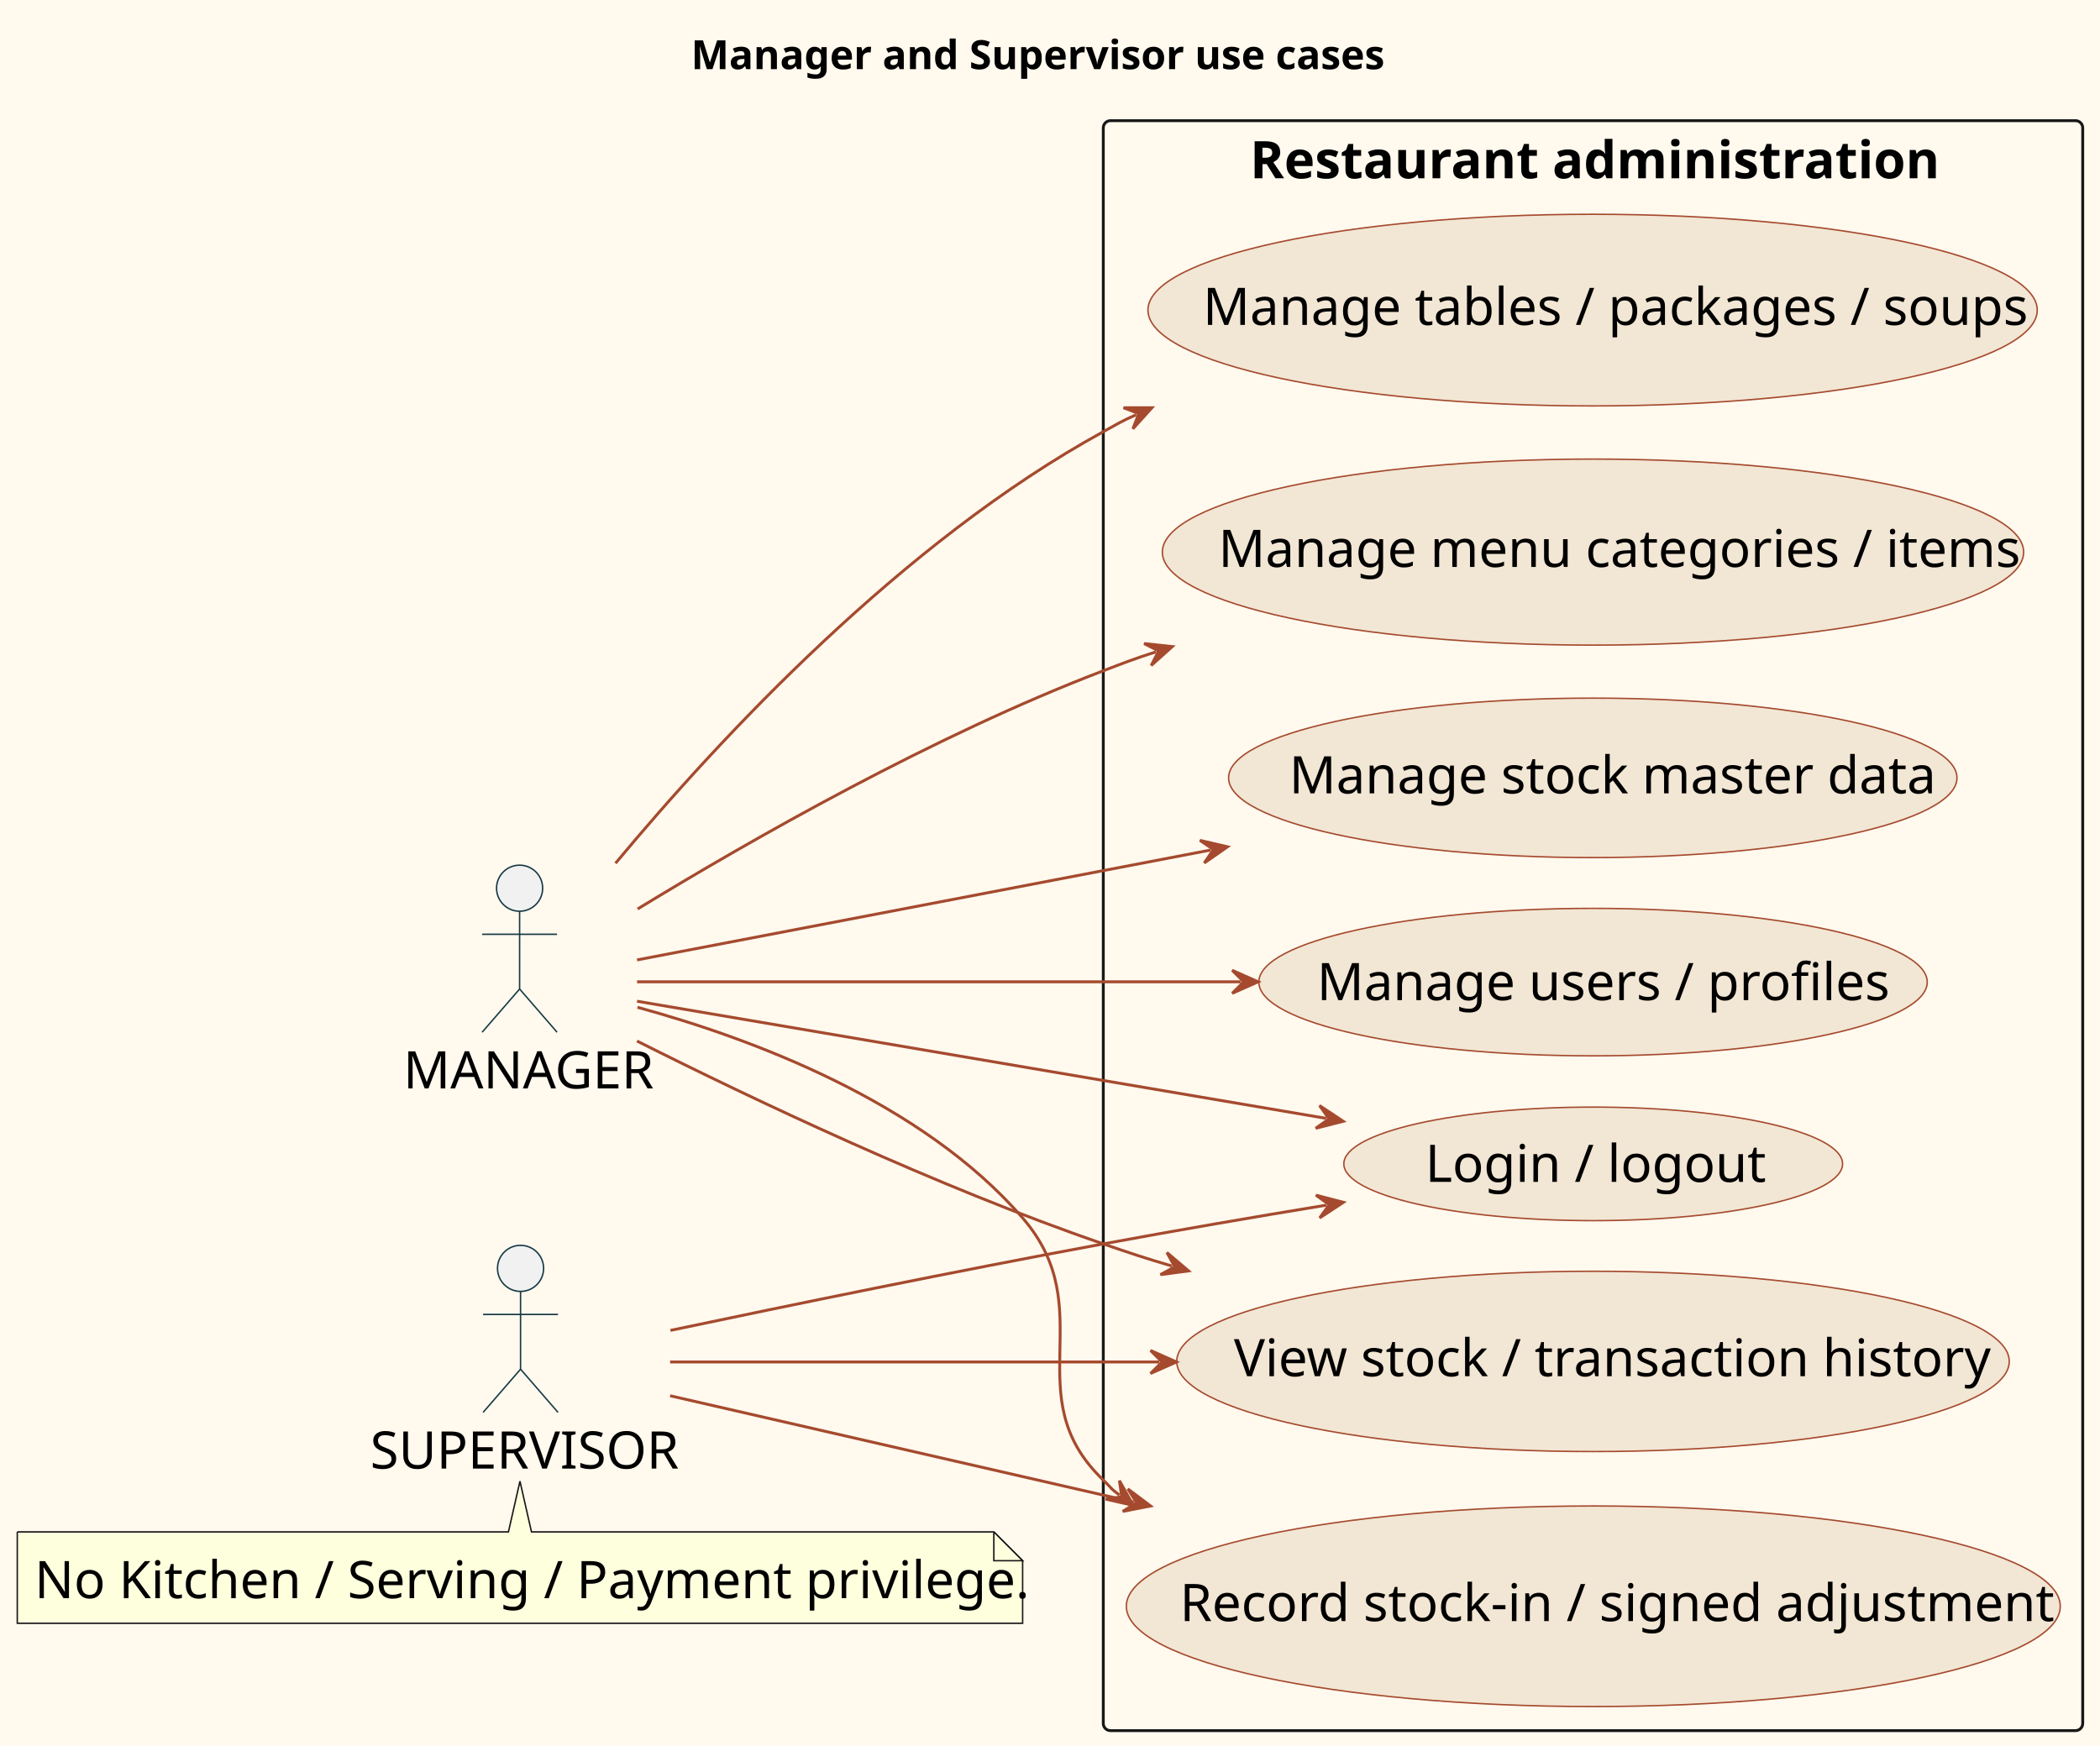
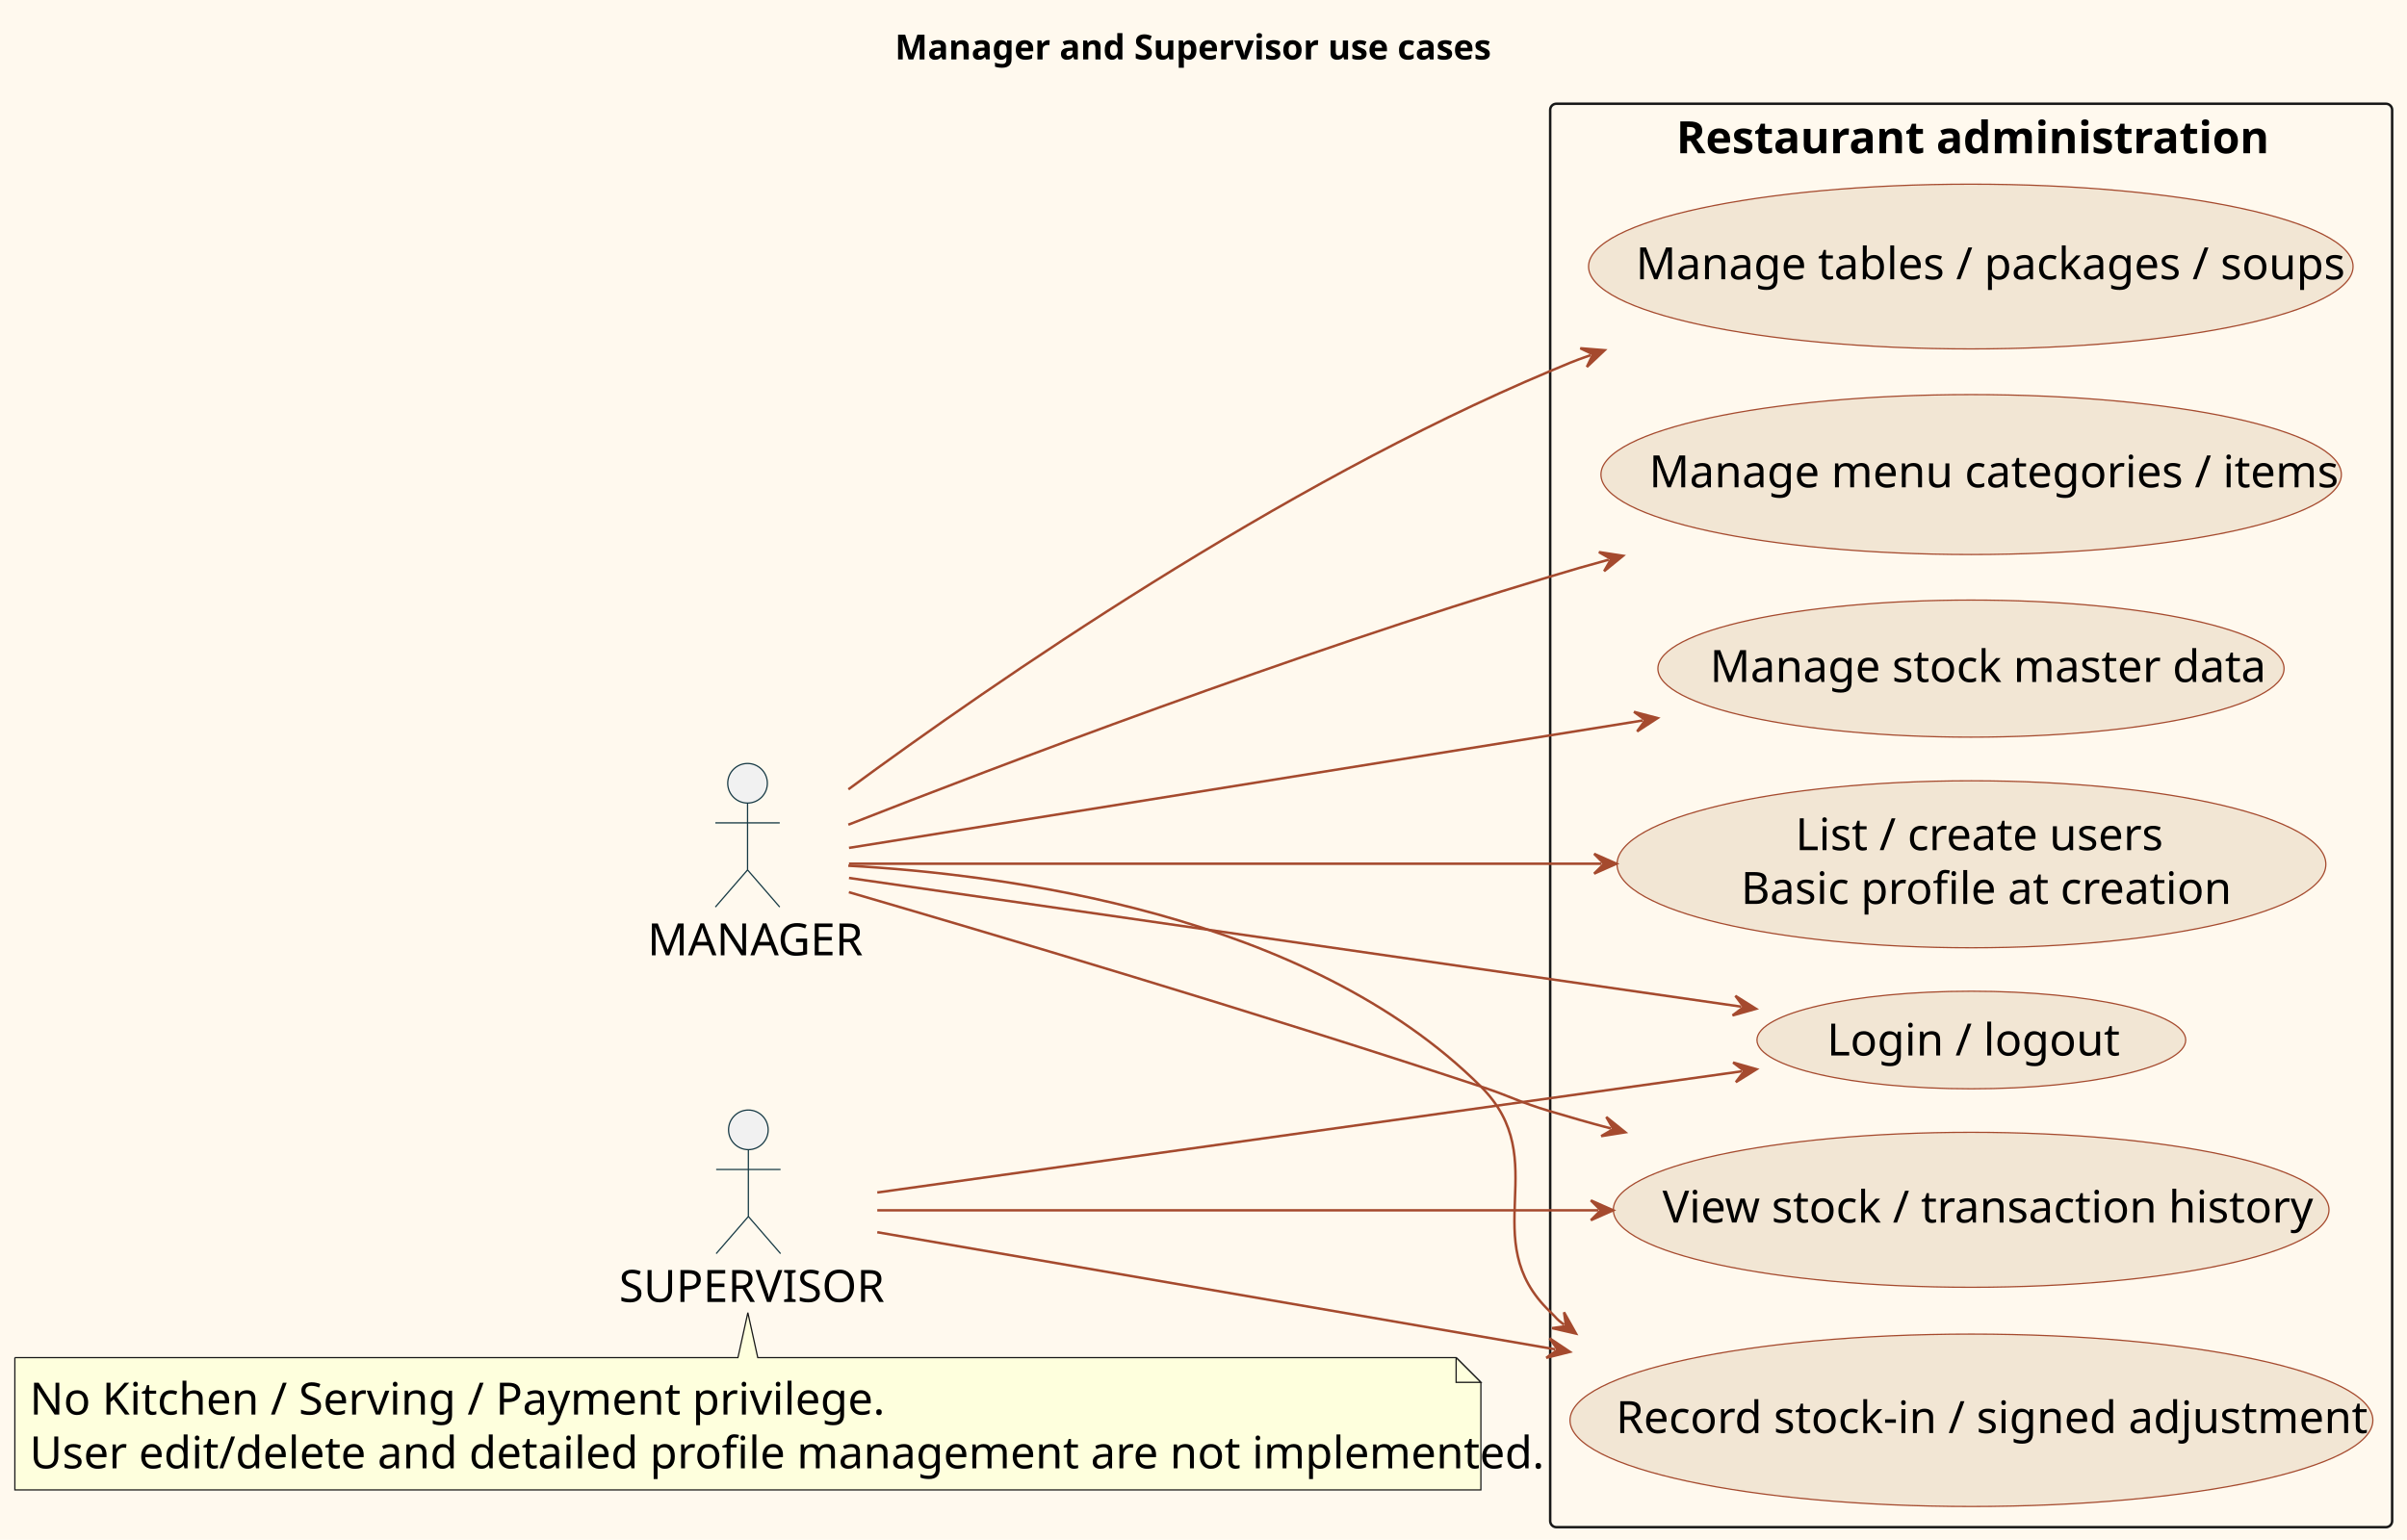
- <svg xmlns="http://www.w3.org/2000/svg" contentStyleType="text/css" data-diagram-type="DESCRIPTION" height="606px" preserveAspectRatio="none" style="width:729px;height:606px;background:#FFF9EE;" version="1.1" viewBox="0 0 729 606" width="729px" zoomAndPan="magnify">
+ <svg xmlns="http://www.w3.org/2000/svg" contentStyleType="text/css" data-diagram-type="DESCRIPTION" height="622px" preserveAspectRatio="none" style="width:972px;height:622px;background:#FFF9EE;" version="1.1" viewBox="0 0 972 622" width="972px" zoomAndPan="magnify">
  <defs />
  <g>
-     <rect fill="#FFF9EE" height="606" style="stroke:transparent;stroke-width:1;" width="729" x="0" y="0" />
-     <text fill="#000000" font-family="Tahoma" font-size="14" font-weight="bold" lengthAdjust="spacing" textLength="242.211" x="239.894" y="24.007">Manager and Supervisor use cases</text>
+     <rect fill="#FFF9EE" height="622" style="stroke:transparent;stroke-width:1;" width="972" x="0" y="0" />
+     <text fill="#000000" font-family="Tahoma" font-size="14" font-weight="bold" lengthAdjust="spacing" textLength="242.211" x="361.394" y="24.007">Manager and Supervisor use cases</text>
    <g id="cluster_Restaurant administration">
-       <rect fill="transparent" height="559" rx="2.5" ry="2.5" style="stroke:#181818;stroke-width:1;" width="340" x="383" y="41.898" />
-       <text fill="#000000" font-family="Tahoma" font-size="18" font-weight="bold" lengthAdjust="spacing" textLength="238.175" x="433.913" y="61.907">Restaurant administration</text>
+       <rect fill="transparent" height="575" rx="2.5" ry="2.5" style="stroke:#181818;stroke-width:1;" width="340" x="626" y="41.898" />
+       <text fill="#000000" font-family="Tahoma" font-size="18" font-weight="bold" lengthAdjust="spacing" textLength="238.175" x="676.913" y="61.907">Restaurant administration</text>
    </g>
    <g id="elem_Manager">
-       <ellipse cx="180.377" cy="308.398" fill="#F1F1F1" rx="8" ry="8" style="stroke:#173A45;stroke-width:0.5;" />
-       <path d="M180.377,316.398 L180.377,343.398 M167.377,324.398 L193.377,324.398 M180.377,343.398 L167.377,358.398 M180.377,343.398 L193.377,358.398 " fill="transparent" style="stroke:#173A45;stroke-width:0.5;" />
-       <text fill="#000000" font-family="Tahoma" font-size="18" lengthAdjust="spacing" textLength="80.754" x="140" y="377.907">MANAGER</text>
+       <ellipse cx="301.877" cy="316.398" fill="#F1F1F1" rx="8" ry="8" style="stroke:#173A45;stroke-width:0.5;" />
+       <path d="M301.877,324.398 L301.877,351.398 M288.877,332.398 L314.877,332.398 M301.877,351.398 L288.877,366.398 M301.877,351.398 L314.877,366.398 " fill="transparent" style="stroke:#173A45;stroke-width:0.5;" />
+       <text fill="#000000" font-family="Tahoma" font-size="18" lengthAdjust="spacing" textLength="80.754" x="261.5" y="385.907">MANAGER</text>
    </g>
    <g id="elem_Supervisor">
-       <ellipse cx="180.707" cy="440.398" fill="#F1F1F1" rx="8" ry="8" style="stroke:#173A45;stroke-width:0.5;" />
-       <path d="M180.707,448.398 L180.707,475.398 M167.707,456.398 L193.707,456.398 M180.707,475.398 L167.707,490.398 M180.707,475.398 L193.707,490.398 " fill="transparent" style="stroke:#173A45;stroke-width:0.5;" />
-       <text fill="#000000" font-family="Tahoma" font-size="18" lengthAdjust="spacing" textLength="104.414" x="128.5" y="509.907">SUPERVISOR</text>
+       <ellipse cx="302.207" cy="456.398" fill="#F1F1F1" rx="8" ry="8" style="stroke:#173A45;stroke-width:0.5;" />
+       <path d="M302.207,464.398 L302.207,491.398 M289.207,472.398 L315.207,472.398 M302.207,491.398 L289.207,506.398 M302.207,491.398 L315.207,506.398 " fill="transparent" style="stroke:#173A45;stroke-width:0.5;" />
+       <text fill="#000000" font-family="Tahoma" font-size="18" lengthAdjust="spacing" textLength="104.414" x="250" y="525.907">SUPERVISOR</text>
    </g>
    <g id="elem_GMN22">
-       <path d="M6,531.898 L6,563.625 A0,0 0 0 0 6,563.625 L354.999,563.625 A0,0 0 0 0 354.999,563.625 L354.999,541.898 L344.999,531.898 L184.5,531.898 L180.5,514.303 L176.5,531.898 L6,531.898 A0,0 0 0 0 6,531.898 " fill="#FEFFDD" style="stroke:#181818;stroke-width:0.5;" />
-       <path d="M344.999,531.898 L344.999,541.898 L354.999,541.898 L344.999,531.898 " fill="#FEFFDD" style="stroke:#181818;stroke-width:0.5;" />
-       <text fill="#000000" font-family="Tahoma" font-size="18" lengthAdjust="spacing" textLength="327.999" x="12" y="554.907">No Kitchen / Serving / Payment privilege.</text>
+       <path d="M6,548.398 L6,601.852 A0,0 0 0 0 6,601.852 L598.017,601.852 A0,0 0 0 0 598.017,601.852 L598.017,558.398 L588.017,548.398 L306,548.398 L302,530.242 L298,548.398 L6,548.398 A0,0 0 0 0 6,548.398 " fill="#FEFFDD" style="stroke:#181818;stroke-width:0.5;" />
+       <path d="M588.017,548.398 L588.017,558.398 L598.017,558.398 L588.017,548.398 " fill="#FEFFDD" style="stroke:#181818;stroke-width:0.5;" />
+       <text fill="#000000" font-family="Tahoma" font-size="18" lengthAdjust="spacing" textLength="327.999" x="12" y="571.407">No Kitchen / Serving / Payment privilege.</text>
+       <text fill="#000000" font-family="Tahoma" font-size="18" lengthAdjust="spacing" textLength="571.017" x="12" y="593.134">User edit/delete and detailed profile management are not implemented.</text>
    </g>
    <g id="elem_Login">
-       <ellipse cx="553.069" cy="404.112" fill="#F2E6D4" rx="86.569" ry="19.714" style="stroke:#A54A2E;stroke-width:0.5;" />
-       <text fill="#000000" font-family="Tahoma" font-size="18" lengthAdjust="spacing" textLength="110.628" x="494.755" y="410.367">Login / logout</text>
+       <ellipse cx="796.069" cy="420.112" fill="#F2E6D4" rx="86.569" ry="19.714" style="stroke:#A54A2E;stroke-width:0.5;" />
+       <text fill="#000000" font-family="Tahoma" font-size="18" lengthAdjust="spacing" textLength="110.628" x="737.755" y="426.367">Login / logout</text>
    </g>
    <g id="elem_Users">
-       <ellipse cx="553.016" cy="341.002" fill="#F2E6D4" rx="116.016" ry="25.603" style="stroke:#A54A2E;stroke-width:0.5;" />
-       <text fill="#000000" font-family="Tahoma" font-size="18" lengthAdjust="spacing" textLength="185.722" x="457.155" y="347.256">Manage users / profiles</text>
+       <ellipse cx="796.115" cy="349.124" fill="#F2E6D4" rx="143.115" ry="33.726" style="stroke:#A54A2E;stroke-width:0.5;" />
+       <text fill="#000000" font-family="Tahoma" font-size="18" lengthAdjust="spacing" textLength="142.154" x="725.038" y="343.407">List / create users</text>
+       <text fill="#000000" font-family="Tahoma" font-size="18" lengthAdjust="spacing" textLength="186.152" x="703.039" y="365.133">Basic profile at creation</text>
    </g>
    <g id="elem_Catalog">
-       <ellipse cx="552.859" cy="107.67" fill="#F2E6D4" rx="154.359" ry="33.272" style="stroke:#A54A2E;stroke-width:0.5;" />
-       <text fill="#000000" font-family="Tahoma" font-size="18" lengthAdjust="spacing" textLength="270.554" x="417.582" y="112.816">Manage tables / packages / soups</text>
+       <ellipse cx="795.859" cy="107.67" fill="#F2E6D4" rx="154.359" ry="33.272" style="stroke:#A54A2E;stroke-width:0.5;" />
+       <text fill="#000000" font-family="Tahoma" font-size="18" lengthAdjust="spacing" textLength="270.554" x="660.582" y="112.816">Manage tables / packages / soups</text>
    </g>
    <g id="elem_Menu">
-       <ellipse cx="552.998" cy="191.698" fill="#F2E6D4" rx="149.498" ry="32.3" style="stroke:#A54A2E;stroke-width:0.5;" />
-       <text fill="#000000" font-family="Tahoma" font-size="18" lengthAdjust="spacing" textLength="260.112" x="422.942" y="196.844">Manage menu categories / items</text>
+       <ellipse cx="795.998" cy="191.698" fill="#F2E6D4" rx="149.498" ry="32.3" style="stroke:#A54A2E;stroke-width:0.5;" />
+       <text fill="#000000" font-family="Tahoma" font-size="18" lengthAdjust="spacing" textLength="260.112" x="665.942" y="196.844">Manage menu categories / items</text>
    </g>
    <g id="elem_Master">
-       <ellipse cx="552.925" cy="270.083" fill="#F2E6D4" rx="126.425" ry="27.685" style="stroke:#A54A2E;stroke-width:0.5;" />
-       <text fill="#000000" font-family="Tahoma" font-size="18" lengthAdjust="spacing" textLength="209.645" x="447.514" y="275.469">Manage stock master data</text>
+       <ellipse cx="795.925" cy="270.083" fill="#F2E6D4" rx="126.425" ry="27.685" style="stroke:#A54A2E;stroke-width:0.5;" />
+       <text fill="#000000" font-family="Tahoma" font-size="18" lengthAdjust="spacing" textLength="209.645" x="690.514" y="275.469">Manage stock master data</text>
    </g>
    <g id="elem_Read">
-       <ellipse cx="553" cy="472.698" fill="#F2E6D4" rx="144.5" ry="31.3" style="stroke:#A54A2E;stroke-width:0.5;" />
-       <text fill="#000000" font-family="Tahoma" font-size="18" lengthAdjust="spacing" textLength="249.319" x="428.34" y="477.844">View stock / transaction history</text>
+       <ellipse cx="796" cy="488.698" fill="#F2E6D4" rx="144.5" ry="31.3" style="stroke:#A54A2E;stroke-width:0.5;" />
+       <text fill="#000000" font-family="Tahoma" font-size="18" lengthAdjust="spacing" textLength="249.319" x="671.34" y="493.844">View stock / transaction history</text>
    </g>
    <g id="elem_Move">
-       <ellipse cx="553.106" cy="557.72" fill="#F2E6D4" rx="162.106" ry="34.821" style="stroke:#A54A2E;stroke-width:0.5;" />
-       <text fill="#000000" font-family="Tahoma" font-size="18" lengthAdjust="spacing" textLength="287.095" x="409.558" y="562.865">Record stock-in / signed adjustment</text>
+       <ellipse cx="796.106" cy="573.72" fill="#F2E6D4" rx="162.106" ry="34.821" style="stroke:#A54A2E;stroke-width:0.5;" />
+       <text fill="#000000" font-family="Tahoma" font-size="18" lengthAdjust="spacing" textLength="287.095" x="652.558" y="578.865">Record stock-in / signed adjustment</text>
    </g>
-     <polygon fill="#A54A2E" points="466.28,389.322,458.078,383.87,461.351,388.484,456.737,391.757,466.28,389.322" style="stroke:#A54A2E;stroke-width:1;" />
-     <path d="M221.15,347.64 C279.3,357.528 383.242,375.203 460.365,388.317 " fill="transparent" style="stroke:#A54A2E;stroke-width:1;" />
-     <polygon fill="#A54A2E" points="466.353,417.465,456.823,414.98,461.419,418.277,458.123,422.874,466.353,417.465" style="stroke:#A54A2E;stroke-width:1;" />
-     <path d="M232.748,461.933 C273.413,453.361 331.744,441.356 383,431.898 C410.053,426.907 433.7,422.842 460.433,418.44 " fill="transparent" style="stroke:#A54A2E;stroke-width:1;" />
-     <polygon fill="#A54A2E" points="436.747,340.898,427.747,336.898,431.747,340.898,427.747,344.898,436.747,340.898" style="stroke:#A54A2E;stroke-width:1;" />
-     <path d="M221.15,340.898 C272.206,340.898 357.123,340.898 430.747,340.898 " fill="transparent" style="stroke:#A54A2E;stroke-width:1;" />
-     <polygon fill="#A54A2E" points="399.877,141.575,390.029,141.577,395.309,143.607,393.28,148.887,399.877,141.575" style="stroke:#A54A2E;stroke-width:1;" />
-     <path d="M213.672,299.739 C250.088,255.993 313.458,187.99 383,149.898 C388.436,146.921 388.602,146.589 394.395,144.013 " fill="transparent" style="stroke:#A54A2E;stroke-width:1;" />
-     <polygon fill="#A54A2E" points="406.968,224.497,397.175,223.454,402.21,226.033,399.632,231.068,406.968,224.497" style="stroke:#A54A2E;stroke-width:1;" />
-     <path d="M221.349,315.606 C260.995,291.404 324.235,255.355 383,232.898 C390.756,229.935 393.085,228.977 401.258,226.34 " fill="transparent" style="stroke:#A54A2E;stroke-width:1;" />
-     <polygon fill="#A54A2E" points="426.137,294.018,416.546,291.783,421.227,294.959,418.051,299.64,426.137,294.018" style="stroke:#A54A2E;stroke-width:1;" />
-     <path d="M221.15,333.3 C269.779,323.981 348.678,308.862 420.245,295.147 " fill="transparent" style="stroke:#A54A2E;stroke-width:1;" />
-     <polygon fill="#A54A2E" points="412.6,441.272,405.09,434.901,407.802,439.865,402.838,442.578,412.6,441.272" style="stroke:#A54A2E;stroke-width:1;" />
-     <path d="M221.129,361.457 C261.13,381.569 325.102,411.996 383,431.898 C392.565,435.186 396.763,436.627 406.843,439.584 " fill="transparent" style="stroke:#A54A2E;stroke-width:1;" />
-     <polygon fill="#A54A2E" points="393.408,522.694,388.597,514.1,389.404,519.699,383.805,520.506,393.408,522.694" style="stroke:#A54A2E;stroke-width:1;" />
-     <path d="M221.303,349.746 C260.679,360.513 319.987,382.483 355,422.898 C382.708,454.881 352.43,484.639 383,513.898 C386.285,517.043 384.962,516.376 388.603,519.1 " fill="transparent" style="stroke:#A54A2E;stroke-width:1;" />
-     <polygon fill="#A54A2E" points="408.403,472.898,399.403,468.898,403.403,472.898,399.403,476.898,408.403,472.898" style="stroke:#A54A2E;stroke-width:1;" />
-     <path d="M232.627,472.898 C277.987,472.898 340.471,472.898 402.403,472.898 " fill="transparent" style="stroke:#A54A2E;stroke-width:1;" />
-     <polygon fill="#A54A2E" points="399.417,522.893,391.539,516.982,394.543,521.775,389.75,524.779,399.417,522.893" style="stroke:#A54A2E;stroke-width:1;" />
-     <path d="M232.627,484.628 C275.804,494.534 334.083,507.904 393.569,521.551 " fill="transparent" style="stroke:#A54A2E;stroke-width:1;" />
+     <polygon fill="#A54A2E" points="709.123,407.506,700.787,402.261,704.174,406.791,699.644,410.179,709.123,407.506" style="stroke:#A54A2E;stroke-width:1;" />
+     <path d="M342.846,354.649 C422.228,366.104 595.756,391.146 703.185,406.649 " fill="transparent" style="stroke:#A54A2E;stroke-width:1;" />
+     <polygon fill="#A54A2E" points="709.337,431.912,699.869,429.201,704.386,432.606,700.98,437.123,709.337,431.912" style="stroke:#A54A2E;stroke-width:1;" />
+     <path d="M354.26,481.709 C438.433,469.905 600.865,447.125 703.396,432.745 " fill="transparent" style="stroke:#A54A2E;stroke-width:1;" />
+     <polygon fill="#A54A2E" points="652.752,348.898,643.752,344.898,647.752,348.898,643.752,352.898,652.752,348.898" style="stroke:#A54A2E;stroke-width:1;" />
+     <path d="M342.846,348.898 C409.531,348.898 540.846,348.898 646.752,348.898 " fill="transparent" style="stroke:#A54A2E;stroke-width:1;" />
+     <polygon fill="#A54A2E" points="647.982,141.466,638.165,140.674,643.264,143.123,640.816,148.223,647.982,141.466" style="stroke:#A54A2E;stroke-width:1;" />
+     <path d="M342.602,318.841 C401.42,275.556 516.705,195.835 626,149.898 C633.107,146.911 634.814,146.091 642.321,143.454 " fill="transparent" style="stroke:#A54A2E;stroke-width:1;" />
+     <polygon fill="#A54A2E" points="655.425,224.514,645.691,223.016,650.6,225.826,647.789,230.735,655.425,224.514" style="stroke:#A54A2E;stroke-width:1;" />
+     <path d="M342.576,333.136 C403.024,309.415 522.273,264.01 626,232.898 C635.543,230.036 639.644,228.804 649.635,226.088 " fill="transparent" style="stroke:#A54A2E;stroke-width:1;" />
+     <polygon fill="#A54A2E" points="669.364,290.072,659.844,287.549,664.427,290.864,661.112,295.448,669.364,290.072" style="stroke:#A54A2E;stroke-width:1;" />
+     <path d="M342.846,342.5 C413.077,331.224 555.725,308.319 663.44,291.023 " fill="transparent" style="stroke:#A54A2E;stroke-width:1;" />
+     <polygon fill="#A54A2E" points="656.328,457.39,648.66,451.21,651.496,456.104,646.602,458.941,656.328,457.39" style="stroke:#A54A2E;stroke-width:1;" />
+     <path d="M342.791,360.394 C399.637,376.962 507.26,408.872 598,438.898 C610.545,443.05 613.329,445.149 626,448.898 C635.83,451.807 640.232,453.106 650.53,455.847 " fill="transparent" style="stroke:#A54A2E;stroke-width:1;" />
+     <polygon fill="#A54A2E" points="636.408,538.694,631.597,530.1,632.404,535.699,626.805,536.506,636.408,538.694" style="stroke:#A54A2E;stroke-width:1;" />
+     <path d="M342.559,349.696 C405.374,353.133 527.966,369.031 598,438.898 C627.957,468.784 595.43,500.639 626,529.898 C629.285,533.043 627.962,532.376 631.603,535.1 " fill="transparent" style="stroke:#A54A2E;stroke-width:1;" />
+     <polygon fill="#A54A2E" points="651.43,488.898,642.43,484.898,646.43,488.898,642.43,492.898,651.43,488.898" style="stroke:#A54A2E;stroke-width:1;" />
+     <path d="M354.26,488.898 C423.974,488.898 545.444,488.898 645.43,488.898 " fill="transparent" style="stroke:#A54A2E;stroke-width:1;" />
+     <polygon fill="#A54A2E" points="633.966,546.077,625.778,540.604,629.039,545.226,624.416,548.487,633.966,546.077" style="stroke:#A54A2E;stroke-width:1;" />
+     <path d="M354.26,497.754 C419.974,509.107 531.096,528.305 628.054,545.056 " fill="transparent" style="stroke:#A54A2E;stroke-width:1;" />
  </g>
</svg>
